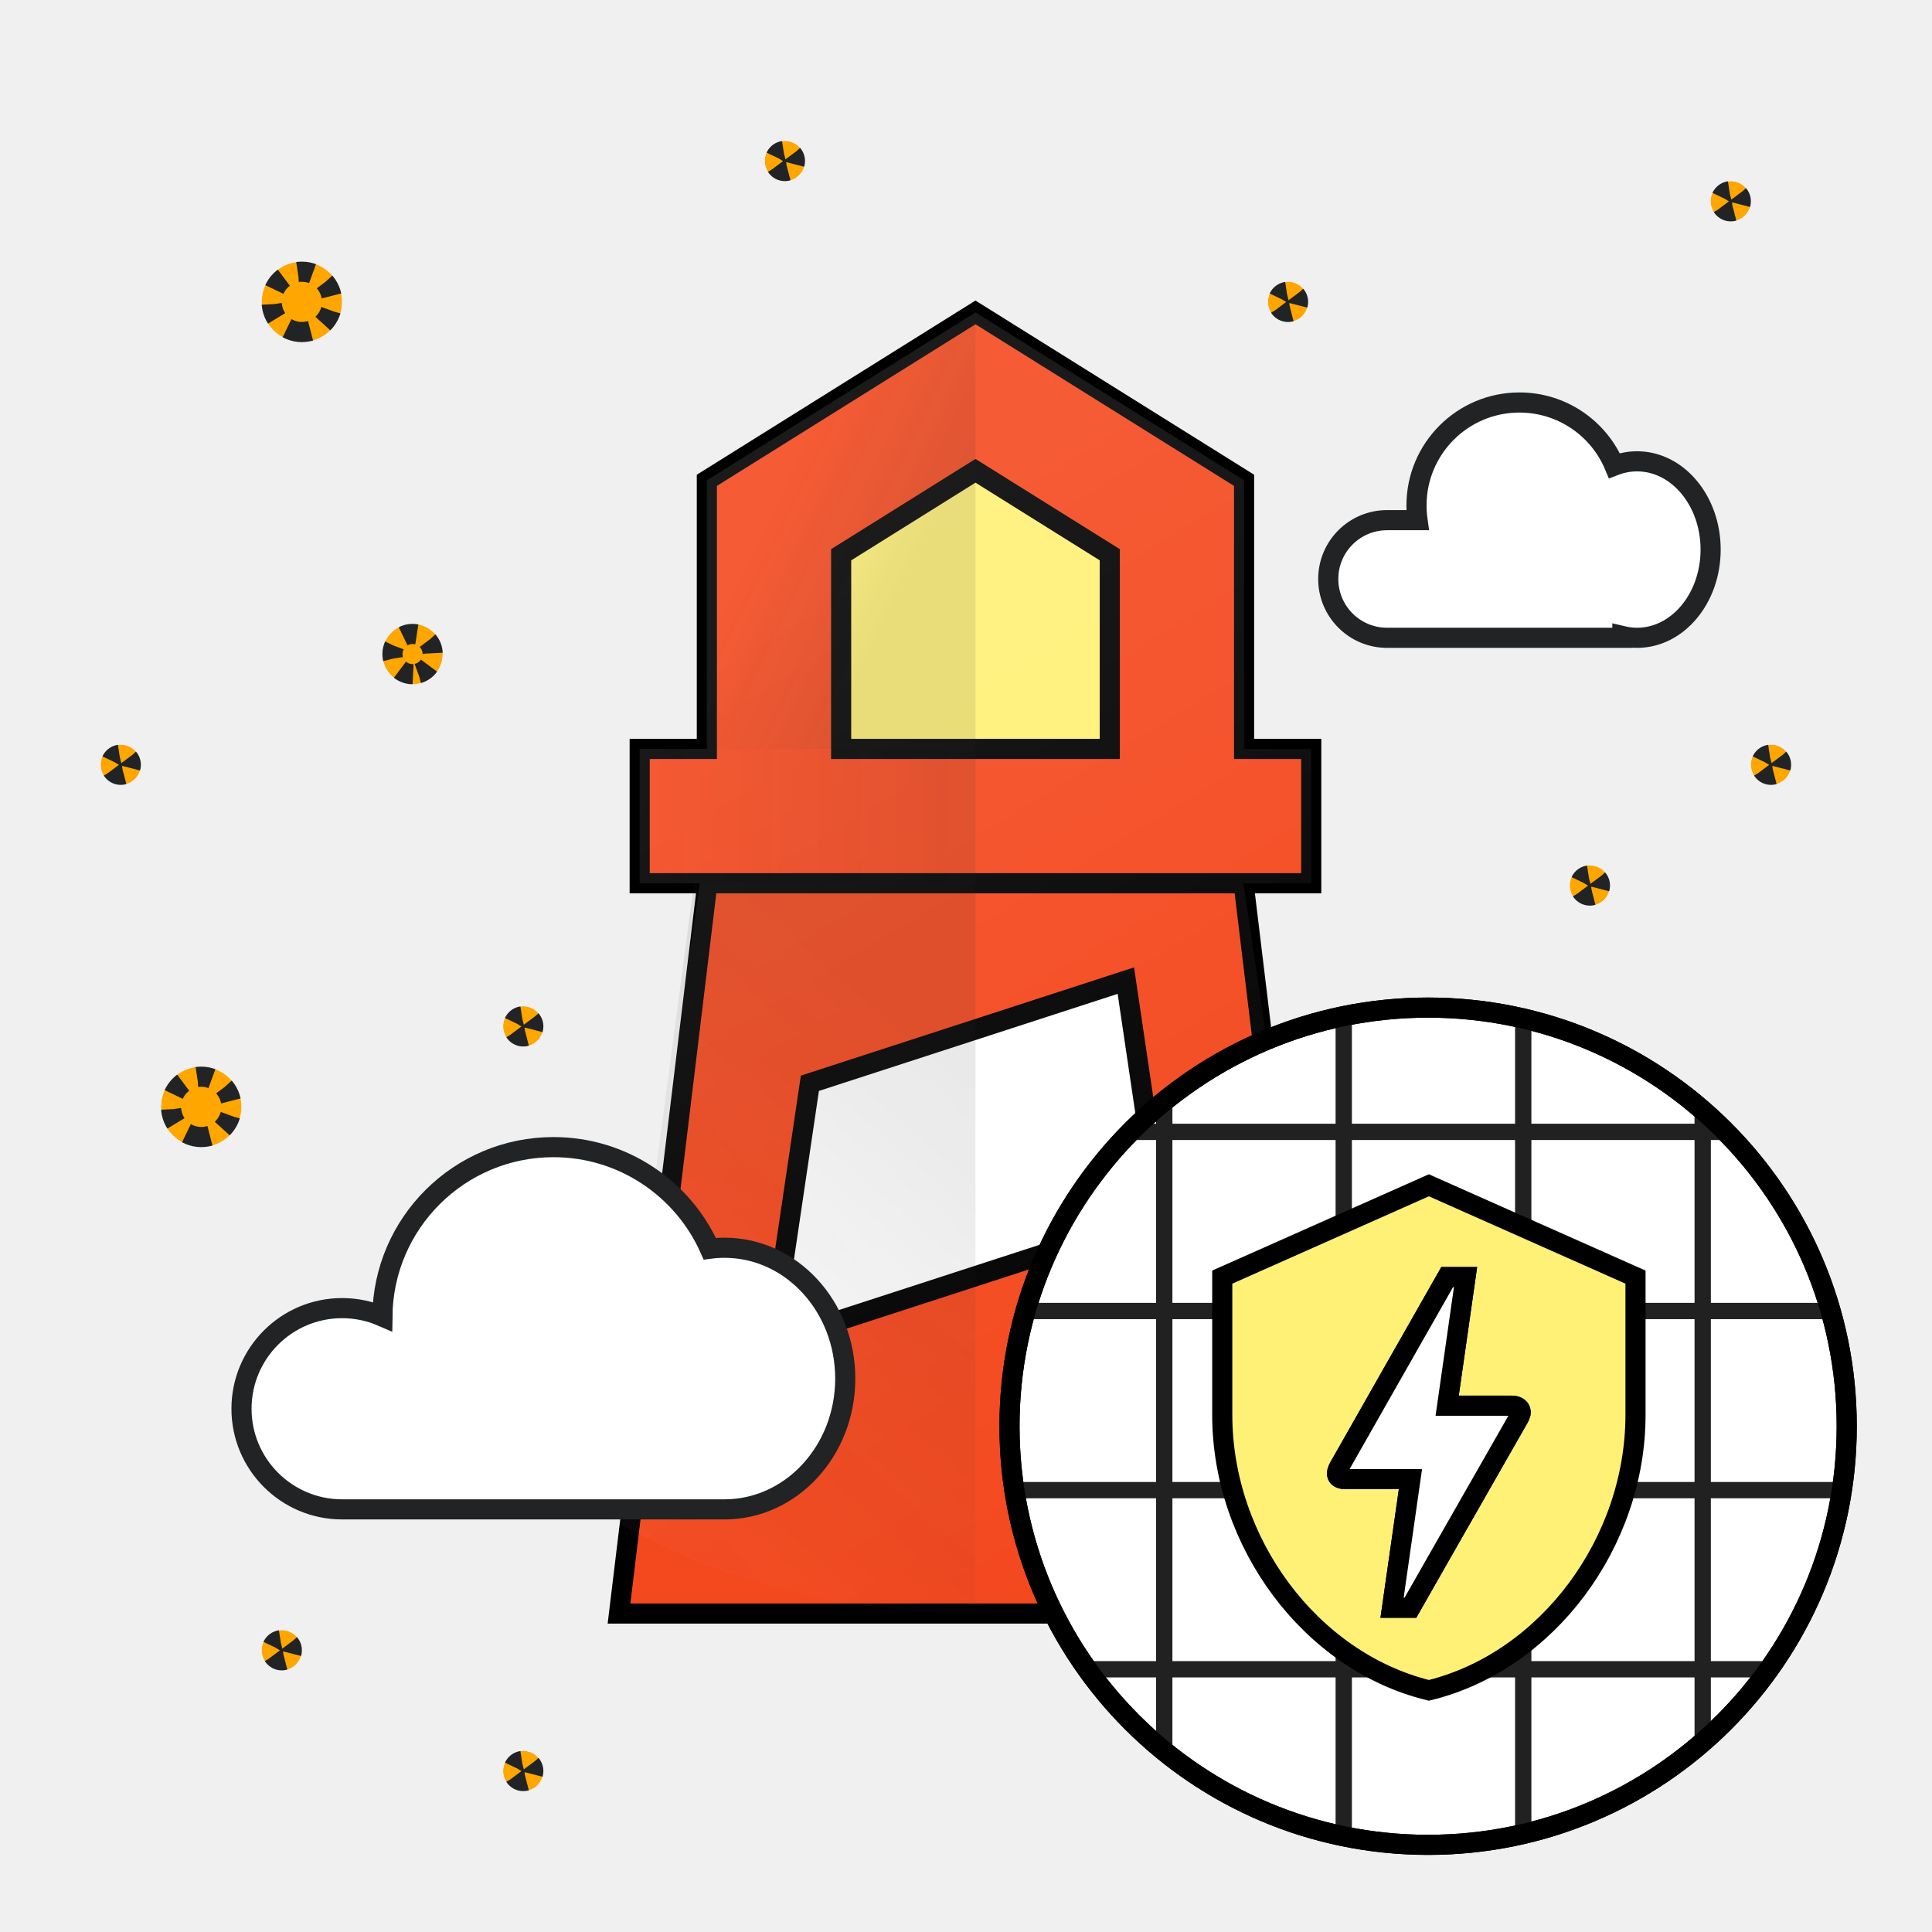
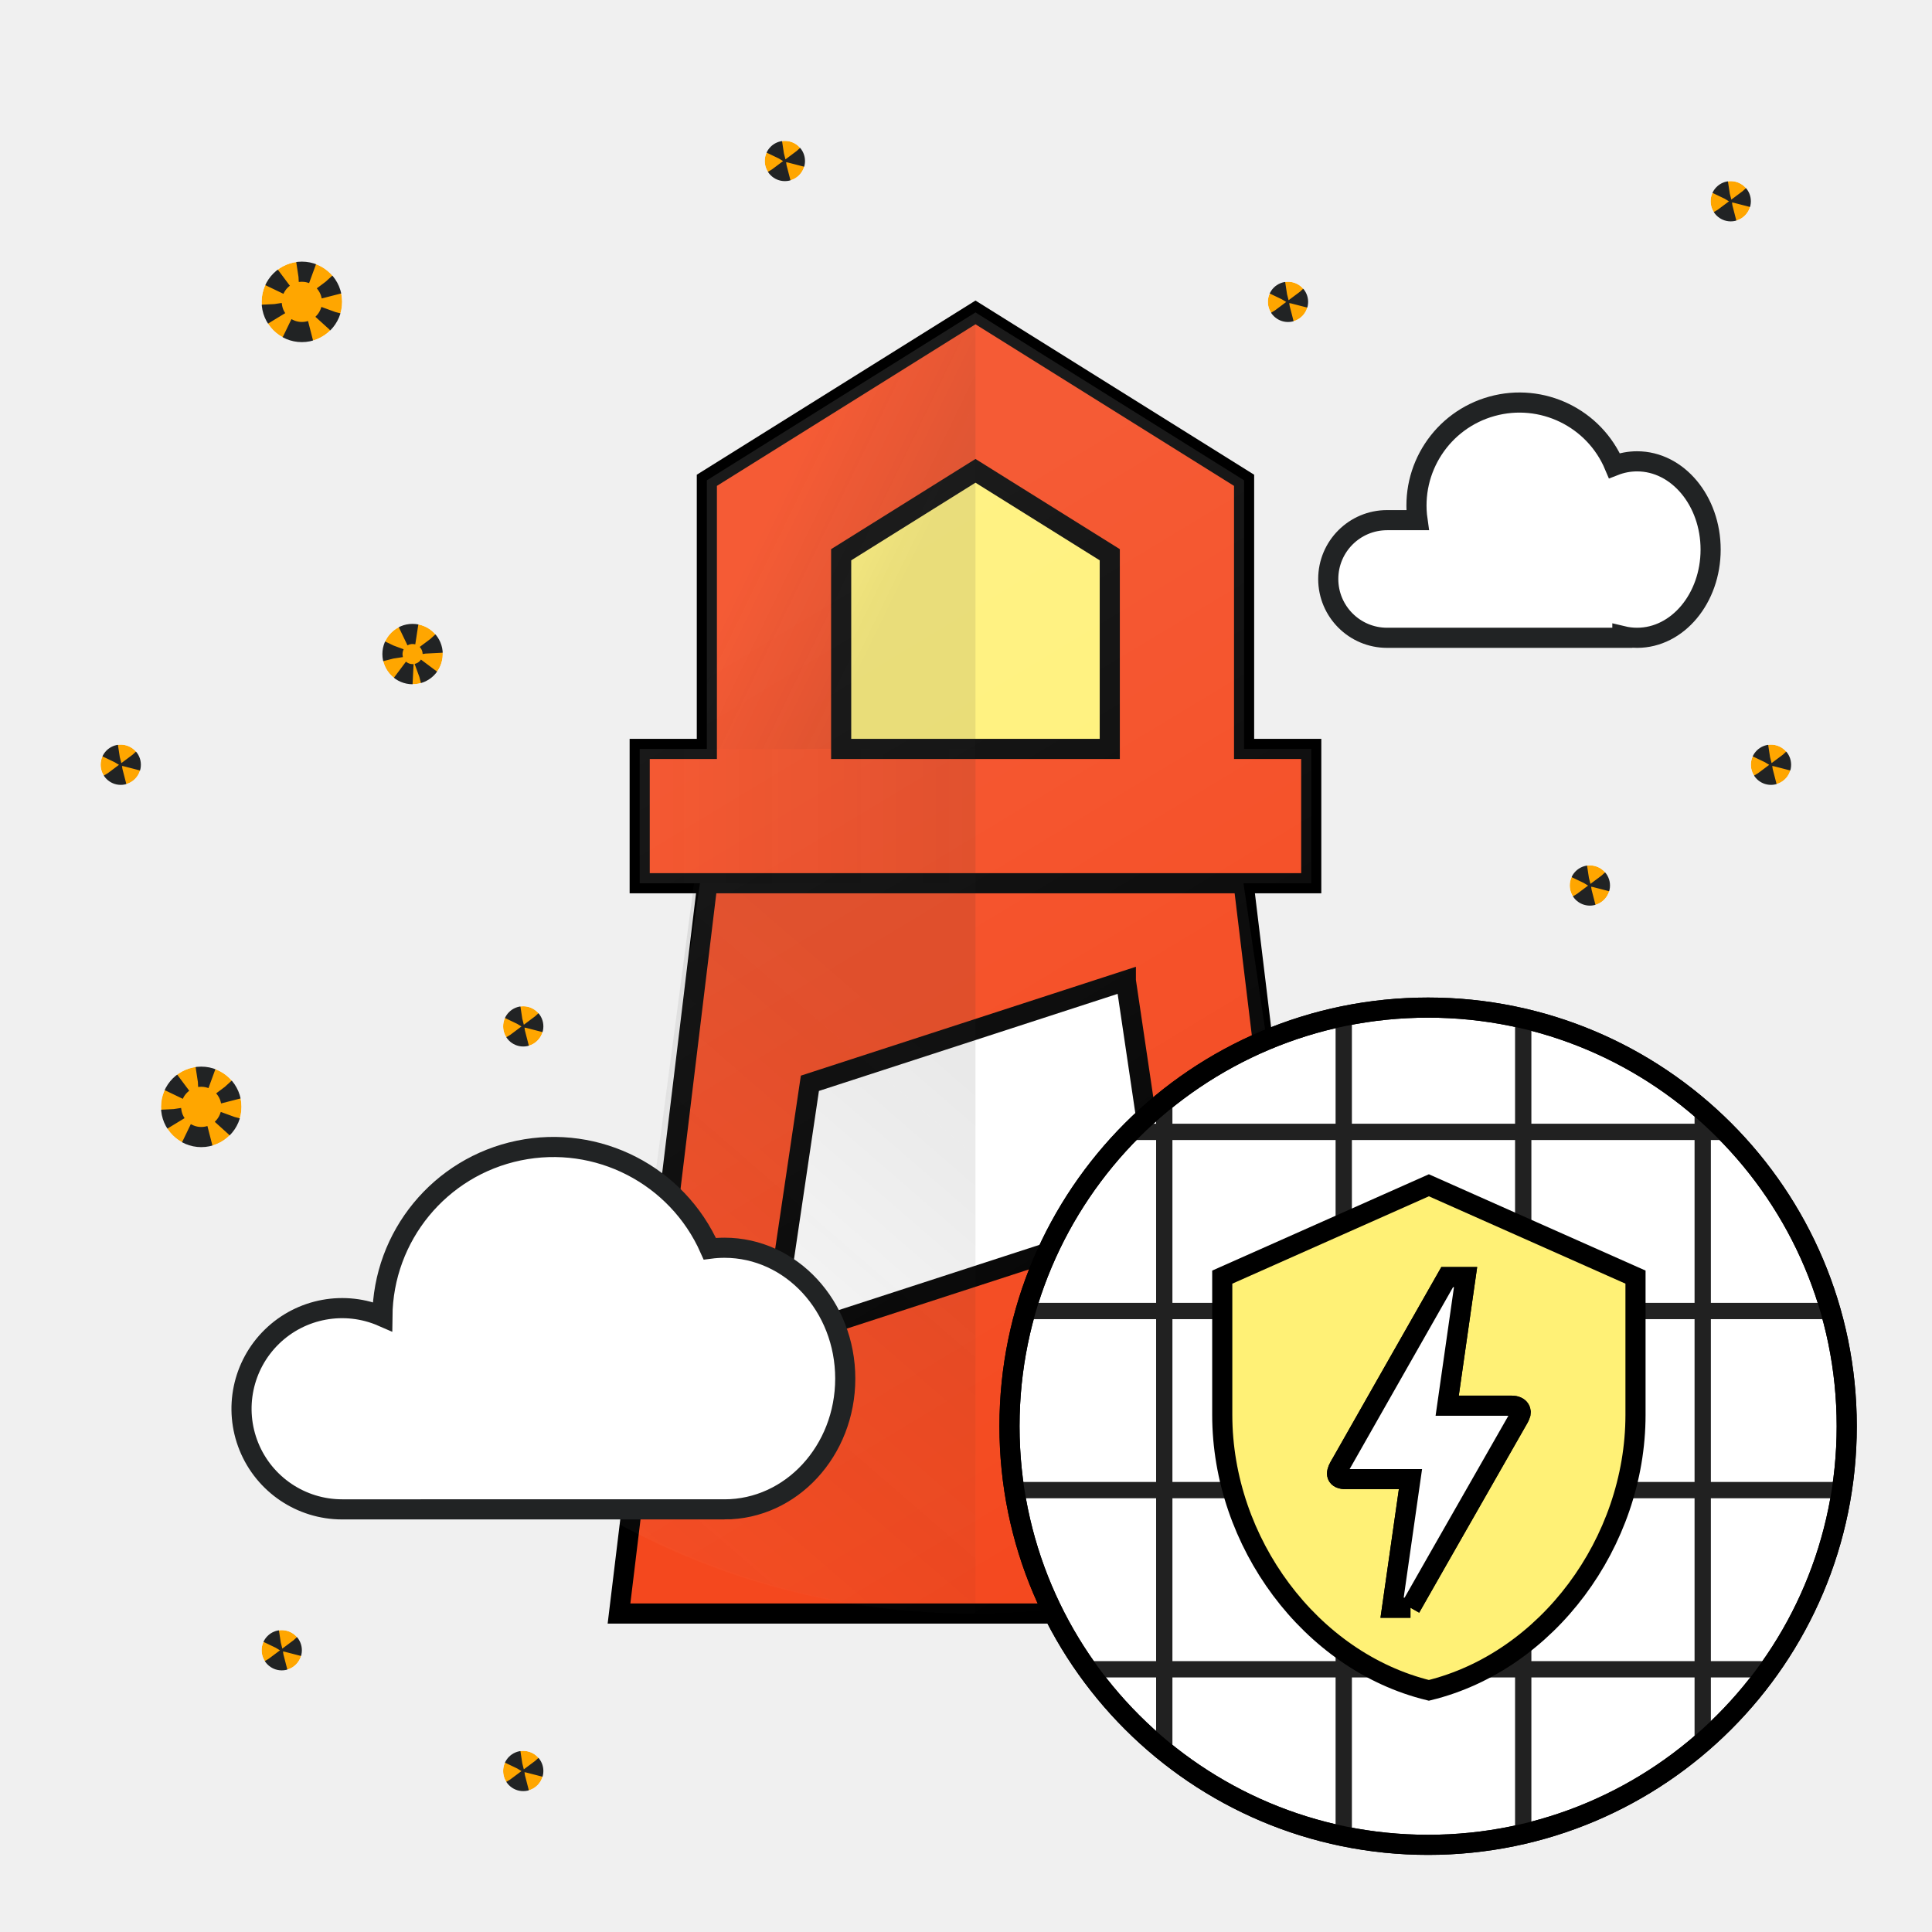
- <svg xmlns="http://www.w3.org/2000/svg" xmlns:xlink="http://www.w3.org/1999/xlink" width="96px" height="96px" viewBox="0 0 96 96" version="1.1">
+ <svg xmlns="http://www.w3.org/2000/svg" xmlns:xlink="http://www.w3.org/1999/xlink" width="96" height="96">
  <defs>
-     <linearGradient x1="36.626%" y1="20.358%" x2="64.01%" y2="100.652%" id="linearGradient-1">
-       <stop stop-color="#FFFFFF" stop-opacity="0.1" offset="0%" />
-       <stop stop-color="#FFFFFF" stop-opacity="0" offset="100%" />
+     <linearGradient x1="36.626%" y1="20.358%" x2="64.01%" y2="100.652%" id="b">
+       <stop stop-color="#FFF" stop-opacity=".1" offset="0%" />
+       <stop stop-color="#FFF" stop-opacity="0" offset="100%" />
    </linearGradient>
-     <linearGradient x1="68.935%" y1="65.756%" x2="31.065%" y2="35.799%" id="linearGradient-2">
-       <stop stop-color="#262626" stop-opacity="0.1" offset="0%" />
+     <linearGradient x1="68.935%" y1="65.756%" x2="31.065%" y2="35.799%" id="c">
+       <stop stop-color="#262626" stop-opacity=".1" offset="0%" />
      <stop stop-color="#262626" stop-opacity="0" offset="100%" />
    </linearGradient>
-     <linearGradient x1="62.531%" y1="13.086%" x2="24.779%" y2="100.996%" id="linearGradient-3">
-       <stop stop-color="#262626" stop-opacity="0.1" offset="0%" />
+     <linearGradient x1="62.531%" y1="13.086%" x2="24.779%" y2="100.996%" id="d">
+       <stop stop-color="#262626" stop-opacity=".1" offset="0%" />
      <stop stop-color="#262626" stop-opacity="0" offset="100%" />
    </linearGradient>
-     <linearGradient x1="0%" y1="50%" x2="100%" y2="50%" id="linearGradient-4">
-       <stop stop-color="#262626" stop-opacity="0.1" offset="0%" />
+     <linearGradient x1="0%" y1="50%" y2="50%" id="e">
+       <stop stop-color="#262626" stop-opacity=".1" offset="0%" />
      <stop stop-color="#262626" stop-opacity="0" offset="100%" />
    </linearGradient>
-     <path d="M10,14 C8.895,14 8,13.105 8,12 C8,10.895 8.895,10 10,10 C11.105,10 12,10.895 12,12 C12,13.105 11.105,14 10,14 Z M81,8 C80.448,8 80,7.552 80,7 C80,6.448 80.448,6 81,6 C81.552,6 82,6.448 82,7 C82,7.552 81.552,8 81,8 Z M15.5,31 C14.672,31 14,30.328 14,29.5 C14,28.672 14.672,28 15.5,28 C16.328,28 17,28.672 17,29.5 C17,30.328 16.328,31 15.5,31 Z M1,36 C0.448,36 0,35.552 0,35 C0,34.448 0.448,34 1,34 C1.552,34 2,34.448 2,35 C2,35.552 1.552,36 1,36 Z M9,80 C8.448,80 8,79.552 8,79 C8,78.448 8.448,78 9,78 C9.552,78 10,78.448 10,79 C10,79.552 9.552,80 9,80 Z M21,49 C20.448,49 20,48.552 20,48 C20,47.448 20.448,47 21,47 C21.552,47 22,47.448 22,48 C22,48.552 21.552,49 21,49 Z M5,54 C3.895,54 3,53.105 3,52 C3,50.895 3.895,50 5,50 C6.105,50 7,50.895 7,52 C7,53.105 6.105,54 5,54 Z M21,86 C20.448,86 20,85.552 20,85 C20,84.448 20.448,84 21,84 C21.552,84 22,84.448 22,85 C22,85.552 21.552,86 21,86 Z M59,13 C58.448,13 58,12.552 58,12 C58,11.448 58.448,11 59,11 C59.552,11 60,11.448 60,12 C60,12.552 59.552,13 59,13 Z M34,6 C33.448,6 33,5.552 33,5 C33,4.448 33.448,4 34,4 C34.552,4 35,4.448 35,5 C35,5.552 34.552,6 34,6 Z M83,36 C82.448,36 82,35.552 82,35 C82,34.448 82.448,34 83,34 C83.552,34 84,34.448 84,35 C84,35.552 83.552,36 83,36 Z M74,42 C73.448,42 73,41.552 73,41 C73,40.448 73.448,40 74,40 C74.552,40 75,40.448 75,41 C75,41.552 74.552,42 74,42 Z" id="path-5" />
-     <mask id="mask-6" maskContentUnits="userSpaceOnUse" maskUnits="objectBoundingBox" x="0" y="0" width="84" height="82" fill="white">
-       <use xlink:href="#path-5" />
+     <path d="M10 14a2 2 0 1 1 0-4 2 2 0 0 1 0 4zm71-6a1 1 0 1 1 0-2 1 1 0 0 1 0 2zM15.5 31a1.5 1.5 0 1 1 0-3 1.5 1.5 0 0 1 0 3zM1 36a1 1 0 1 1 0-2 1 1 0 0 1 0 2zm8 44a1 1 0 1 1 0-2 1 1 0 0 1 0 2zm12-31a1 1 0 1 1 0-2 1 1 0 0 1 0 2zM5 54a2 2 0 1 1 0-4 2 2 0 0 1 0 4zm16 32a1 1 0 1 1 0-2 1 1 0 0 1 0 2zm38-73a1 1 0 1 1 0-2 1 1 0 0 1 0 2zM34 6a1 1 0 1 1 0-2 1 1 0 0 1 0 2zm49 30a1 1 0 1 1 0-2 1 1 0 0 1 0 2zm-9 6a1 1 0 1 1 0-2 1 1 0 0 1 0 2z" id="a" />
+     <mask id="f" x="0" y="0" width="84" height="82" fill="#fff">
+       <use xlink:href="#a" />
    </mask>
-     <circle id="path-7" cx="20.962" cy="20.868" r="20.801" />
-     <circle id="path-9" cx="20.962" cy="20.868" r="20.801" />
+     <circle id="g" cx="20.962" cy="20.868" r="20.801" />
+     <circle id="i" cx="20.962" cy="20.868" r="20.801" />
  </defs>
-   <g id="23-Progressive-Web-App-audits" stroke="none" stroke-width="1" fill="none" fill-rule="evenodd">
-     <rect id="Rectangle" x="0" y="0" width="96" height="96" />
-     <g id="lighthouse-graphics" transform="translate(5, 3)">
-       <g id="lighthouse" transform="translate(3, 0)">
-         <g id="Group-4-Copy-2">
-           <rect id="Rectangle" x="0" y="0" width="80" height="80" />
-           <g id="Group-2" transform="translate(3.764706, 3.764706)">
-             <rect id="Rectangle" fill="#FFFFFF" x="24.61" y="40.877" width="22.941" height="22.941" />
-             <path d="M18.993,73.412 L24.193,30.449 L49.219,30.449 L54.418,73.412 C48.771,73.412 43.315,73.412 36.706,73.412 C32.3,73.412 26.396,73.412 18.993,73.412 Z M44.178,41.962 L28.478,47.063 L26.57,59.943 L45.911,53.658 L44.178,41.962 Z" id="Shape" stroke="#000000" fill="#F4481E" fill-rule="nonzero" />
-             <rect id="Rectangle" stroke="#979797" fill="#FFF176" x="27.794" y="15.559" width="15.941" height="19.706" />
-             <path d="M50.053,30.449 L53.39,30.449 L53.39,37.123 L20.021,37.123 L20.021,30.449 L23.358,30.449 L23.358,17.102 L36.706,8.759 L50.053,17.102 L50.053,30.449 Z M43.38,30.449 L43.38,20.801 L36.706,16.629 L30.032,20.801 L30.032,30.449 L43.38,30.449 Z" id="Path" stroke="#000000" fill="#F4481E" fill-rule="nonzero" />
-             <path d="M50.022,37.123 L54.686,68.608 C49.329,71.665 43.128,73.412 36.52,73.412 C29.911,73.412 23.71,71.665 18.353,68.608 L23.017,37.123 L20.021,37.123 L20.021,30.449 L23.358,30.449 L23.358,17.102 L36.706,8.759 L50.053,17.102 L50.053,30.449 L53.39,30.449 L53.39,37.123 L50.022,37.123 Z" id="Path" fill="url(#linearGradient-1)" fill-rule="nonzero" />
-             <polygon id="Path-Copy-2" fill="url(#linearGradient-2)" fill-rule="nonzero" points="36.706 30.449 23.358 30.449 23.358 17.102 36.706 8.759" />
-             <path d="M36.706,73.412 C30.111,73.412 23.888,71.653 18.539,68.608 L22.722,37.123 L36.706,37.123 L36.706,73.412 Z" id="Path-Copy-4" fill="url(#linearGradient-3)" fill-rule="nonzero" />
-             <rect id="Rectangle-Copy-13" fill="url(#linearGradient-4)" fill-rule="nonzero" transform="translate(28.36364, 33.7861) scale(-1, 1) translate(-28.36364, -33.7861) " x="20.021" y="30.449" width="16.684" height="6.674" />
-           </g>
-         </g>
+   <g fill="none" fill-rule="evenodd">
+     <path d="M0 0h96v96H0z" />
+     <g transform="translate(5 3)">
+       <path d="M3 0h80v80H3z" />
+       <path fill="#FFF" d="M31.375 44.642h22.94v22.94h-22.94z" />
+       <path d="M25.758 77.176l5.2-42.962h25.026l5.199 42.962H25.758zm25.185-31.45l-15.7 5.102-1.909 12.88 19.342-6.285-1.733-11.696z" stroke="#000" fill="#F4481E" fill-rule="nonzero" />
+       <path stroke="#979797" fill="#FFF176" d="M34.559 19.324h15.94V39.03H34.56z" />
+       <path d="M56.818 34.214h3.337v6.674H26.786v-6.674h3.337V20.866l13.348-8.342 13.347 8.342v13.348zm-6.674 0v-9.649l-6.673-4.17-6.674 4.17v9.649h13.347z" stroke="#000" fill="#F4481E" fill-rule="nonzero" />
+       <path d="M50.022 37.123l4.664 31.485a36.538 36.538 0 0 1-18.166 4.804 36.538 36.538 0 0 1-18.167-4.804l4.664-31.485h-2.996v-6.674h3.337V17.102l13.348-8.343 13.347 8.343v13.347h3.337v6.674h-3.368z" fill="url(#b)" fill-rule="nonzero" transform="translate(6.765 3.765)" />
+       <path fill="url(#c)" fill-rule="nonzero" d="M36.706 30.45H23.358V17.101l13.348-8.343z" transform="translate(6.765 3.765)" />
+       <path d="M36.706 73.412a36.677 36.677 0 0 1-18.167-4.804l4.183-31.485h13.984v36.289z" fill="url(#d)" fill-rule="nonzero" transform="translate(6.765 3.765)" />
+       <path fill="url(#e)" fill-rule="nonzero" transform="matrix(-1 0 0 1 63.492 3.765)" d="M20.021 30.449h16.684v6.674H20.021z" />
+       <use stroke="#212324" mask="url(#f)" stroke-width="2" fill="#FFA600" stroke-dasharray="1,1" xlink:href="#a" />
+       <path d="M31 72c3.314 0 6-2.91 6-6.5S34.314 59 31 59a5.6 5.6 0 0 0-.73.048A8.5 8.5 0 0 0 14 62.417 5 5 0 1 0 12 72l19-.001zM65.436 22.846h-1.513a2.923 2.923 0 0 0 0 5.846h11.692v-.087c.237.057.48.087.731.087 2.018 0 3.654-1.963 3.654-4.384 0-2.422-1.636-4.385-3.654-4.385a3.1 3.1 0 0 0-1.128.213 5.117 5.117 0 0 0-9.782 2.71z" stroke="#212324" fill="#FFF" />
+     </g>
+     <g transform="translate(50 50)">
+       <mask id="h" fill="#fff">
+         <use xlink:href="#g" />
+       </mask>
+       <use stroke="#000" fill="#FFF" xlink:href="#g" />
+       <g mask="url(#h)" stroke="#212121" stroke-width=".81">
+         <path d="M-72.66 6.242h206.254M16.77-38.202v139.844M97.035-38.202v139.844M25.688-38.202v139.844m80.265-139.844v139.844M34.607-38.202v139.844m80.265-139.844v139.844M43.525-38.202v139.844M123.79-38.202v139.844M52.443-38.202v139.844M132.71-38.202v139.844M61.362-38.202v139.844M7.852-38.202v139.844M88.116-38.202v139.844M-1.067-38.202v139.844M79.198-38.202v139.844M-9.985-38.202v139.844M70.28-38.202v139.844M-18.903-38.52v139.844M-27.822-38.52v139.844M-36.74-38.52v139.844M-45.66-38.52v139.844M-54.577-38.52v139.844M-63.495-38.52v139.844M-72.414-38.52v139.844M-72.66-2.66h206.254m-206.254-8.9h206.254M-72.66-20.463h206.254M-72.66-29.363h206.254M-72.66-38.265h206.254M-72.66 15.143h206.254m-206.254 8.9h206.254M-72.66 32.946h206.254M-72.66 41.846h206.254M-72.66 50.748h206.254m-206.254 8.9h206.254M-72.66 68.55h206.254M-72.66 77.451h206.254M-72.66 86.353h206.254m-206.254 8.9h206.254" />
      </g>
-       <use id="stars" stroke="#212324" mask="url(#mask-6)" stroke-width="2" fill="#FFA600" stroke-dasharray="1,1" xlink:href="#path-5" />
-       <path d="M13,72 C9.686,72 7,69.09 7,65.5 C7,61.91 9.686,59 13,59 C13.247,59 13.491,59.016 13.73,59.048 C15.054,56.074 18.035,54 21.5,54 C26.166,54 29.955,57.76 30,62.416 C30.612,62.149 31.289,62 32,62 C34.761,62 37,64.239 37,67 C37,69.761 34.761,72 32,72 L13,72 Z" id="cloud2" stroke="#212324" fill="#FFFFFF" transform="translate(22, 63) scale(-1, 1) translate(-22, -63) " />
-       <path d="M75.564,22.846 L77.077,22.846 C78.691,22.846 80,24.155 80,25.769 C80,27.384 78.691,28.692 77.077,28.692 L65.385,28.692 L65.385,28.605 C65.148,28.662 64.904,28.692 64.654,28.692 C62.636,28.692 61,26.729 61,24.308 C61,21.886 62.636,19.923 64.654,19.923 C65.047,19.923 65.426,19.998 65.782,20.136 C66.555,18.294 68.377,17 70.5,17 C73.325,17 75.615,19.29 75.615,22.115 C75.615,22.363 75.598,22.607 75.564,22.846 Z" id="cloud1" stroke="#212324" fill="#FFFFFF" transform="translate(70.5, 22.84615) scale(-1, 1) translate(-70.5, -22.84615) " />
+       <use stroke="#000" xlink:href="#i" />
    </g>
-     <g id="content" transform="translate(50, 50)">
-       <g id="Group-4">
-         <mask id="mask-8" fill="white">
-           <use xlink:href="#path-7" />
-         </mask>
-         <use id="c" stroke="#000000" fill="#FFFFFF" xlink:href="#path-7" />
-         <g id="Group" mask="url(#mask-8)" stroke="#212121" stroke-width="0.81">
-           <g transform="translate(-72.9697, -38.60606)" id="Shape">
-             <path d="M0.31,44.848 L206.564,44.848 M89.74,0.404 L89.74,140.248 M170.005,0.404 L170.005,140.248 M98.658,0.404 L98.658,140.248 M178.923,0.404 L178.923,140.248 M107.576,0.404 L107.576,140.248 M187.842,0.404 L187.842,140.248 M116.495,0.404 L116.495,140.248 M196.76,0.404 L196.76,140.248 M125.413,0.404 L125.413,140.248 M205.678,0.404 L205.678,140.248 M134.331,0.404 L134.331,140.248 M80.821,0.404 L80.821,140.248 M161.087,0.404 L161.087,140.248 M71.903,0.404 L71.903,140.248 M152.168,0.404 L152.168,140.248 M62.985,0.404 L62.985,140.248 M143.25,0.404 L143.25,140.248 M54.066,0.085 L54.066,139.929 M45.148,0.085 L45.148,139.929 M36.229,0.085 L36.229,139.929 M27.311,0.085 L27.311,139.929 M18.393,0.085 L18.393,139.929 M9.475,0.085 L9.475,139.929 M0.556,0.085 L0.556,139.929 M0.31,35.946 L206.564,35.946 M0.31,27.045 L206.564,27.045 M0.31,18.144 L206.564,18.144 M0.31,9.243 L206.564,9.243 M0.31,0.342 L206.564,0.342 M0.31,53.749 L206.564,53.749 M0.31,62.65 L206.564,62.65 M0.31,71.551 L206.564,71.551 M0.31,80.452 L206.564,80.452 M0.31,89.354 L206.564,89.354 M0.31,98.255 L206.564,98.255 M0.31,107.156 L206.564,107.156 M0.31,116.057 L206.564,116.057 M0.31,124.959 L206.564,124.959 M0.31,133.86 L206.564,133.86" />
-           </g>
-         </g>
-         <mask id="mask-10" fill="white">
-           <use xlink:href="#path-9" />
-         </mask>
-         <use id="c" stroke="#000000" xlink:href="#path-9" />
-       </g>
-       <g id="Sub---fast-reliable" transform="translate(10, 8)" fill-rule="nonzero" stroke="#000000">
-         <path d="M11,0.896 L21.267,5.459 L21.267,12.304 C21.267,18.635 16.886,24.555 11,25.993 C5.114,24.555 0.733,18.635 0.733,12.304 L0.733,5.459 L11,0.896 Z M10.084,21.886 C10.084,21.886 11.873,18.738 15.468,12.45 L15.532,12.313 C15.614,12.149 15.551,11.848 15.103,11.848 L11.909,11.848 L12.822,5.459 L11.909,5.459 C9.555,9.603 7.784,12.705 6.607,14.786 C6.589,14.823 6.716,14.585 6.543,14.896 C6.37,15.206 6.361,15.498 6.89,15.498 L10.084,15.498 L9.171,21.886 L10.084,21.886 Z" id="Shape" fill="#FFF176" />
-         <path d="M10.084,21.886 C10.084,21.886 11.873,18.738 15.468,12.45 L15.532,12.313 C15.614,12.149 15.551,11.848 15.103,11.848 L11.909,11.848 L12.822,5.459 L11.909,5.459 C9.555,9.603 7.784,12.705 6.607,14.786 C6.589,14.823 6.716,14.585 6.543,14.896 C6.37,15.206 6.361,15.498 6.89,15.498 L10.084,15.498 L9.171,21.886 L10.084,21.886 Z" id="Shape-path" fill="#FFFFFF" />
-       </g>
+     <g fill-rule="nonzero" stroke="#000">
+       <path d="M71 58.896l10.267 4.563v6.845c0 6.33-4.38 12.251-10.267 13.689-5.886-1.438-10.267-7.358-10.267-13.69V63.46L71 58.896zm-.916 20.99s1.789-3.148 5.384-9.436l.064-.137c.082-.164.019-.465-.429-.465H71.91l.913-6.389h-.913c-2.354 4.144-4.125 7.246-5.302 9.327-.018.037.11-.2-.064.11-.173.31-.182.602.347.602h3.194l-.913 6.388h.913z" fill="#FFF176" />
+       <path d="M70.084 79.886s1.789-3.148 5.384-9.436l.064-.137c.082-.164.019-.465-.429-.465H71.91l.913-6.389h-.913c-2.354 4.144-4.125 7.246-5.302 9.327-.018.037.11-.2-.064.11-.173.31-.182.602.347.602h3.194l-.913 6.388h.913z" fill="#FFF" />
    </g>
  </g>
</svg>
